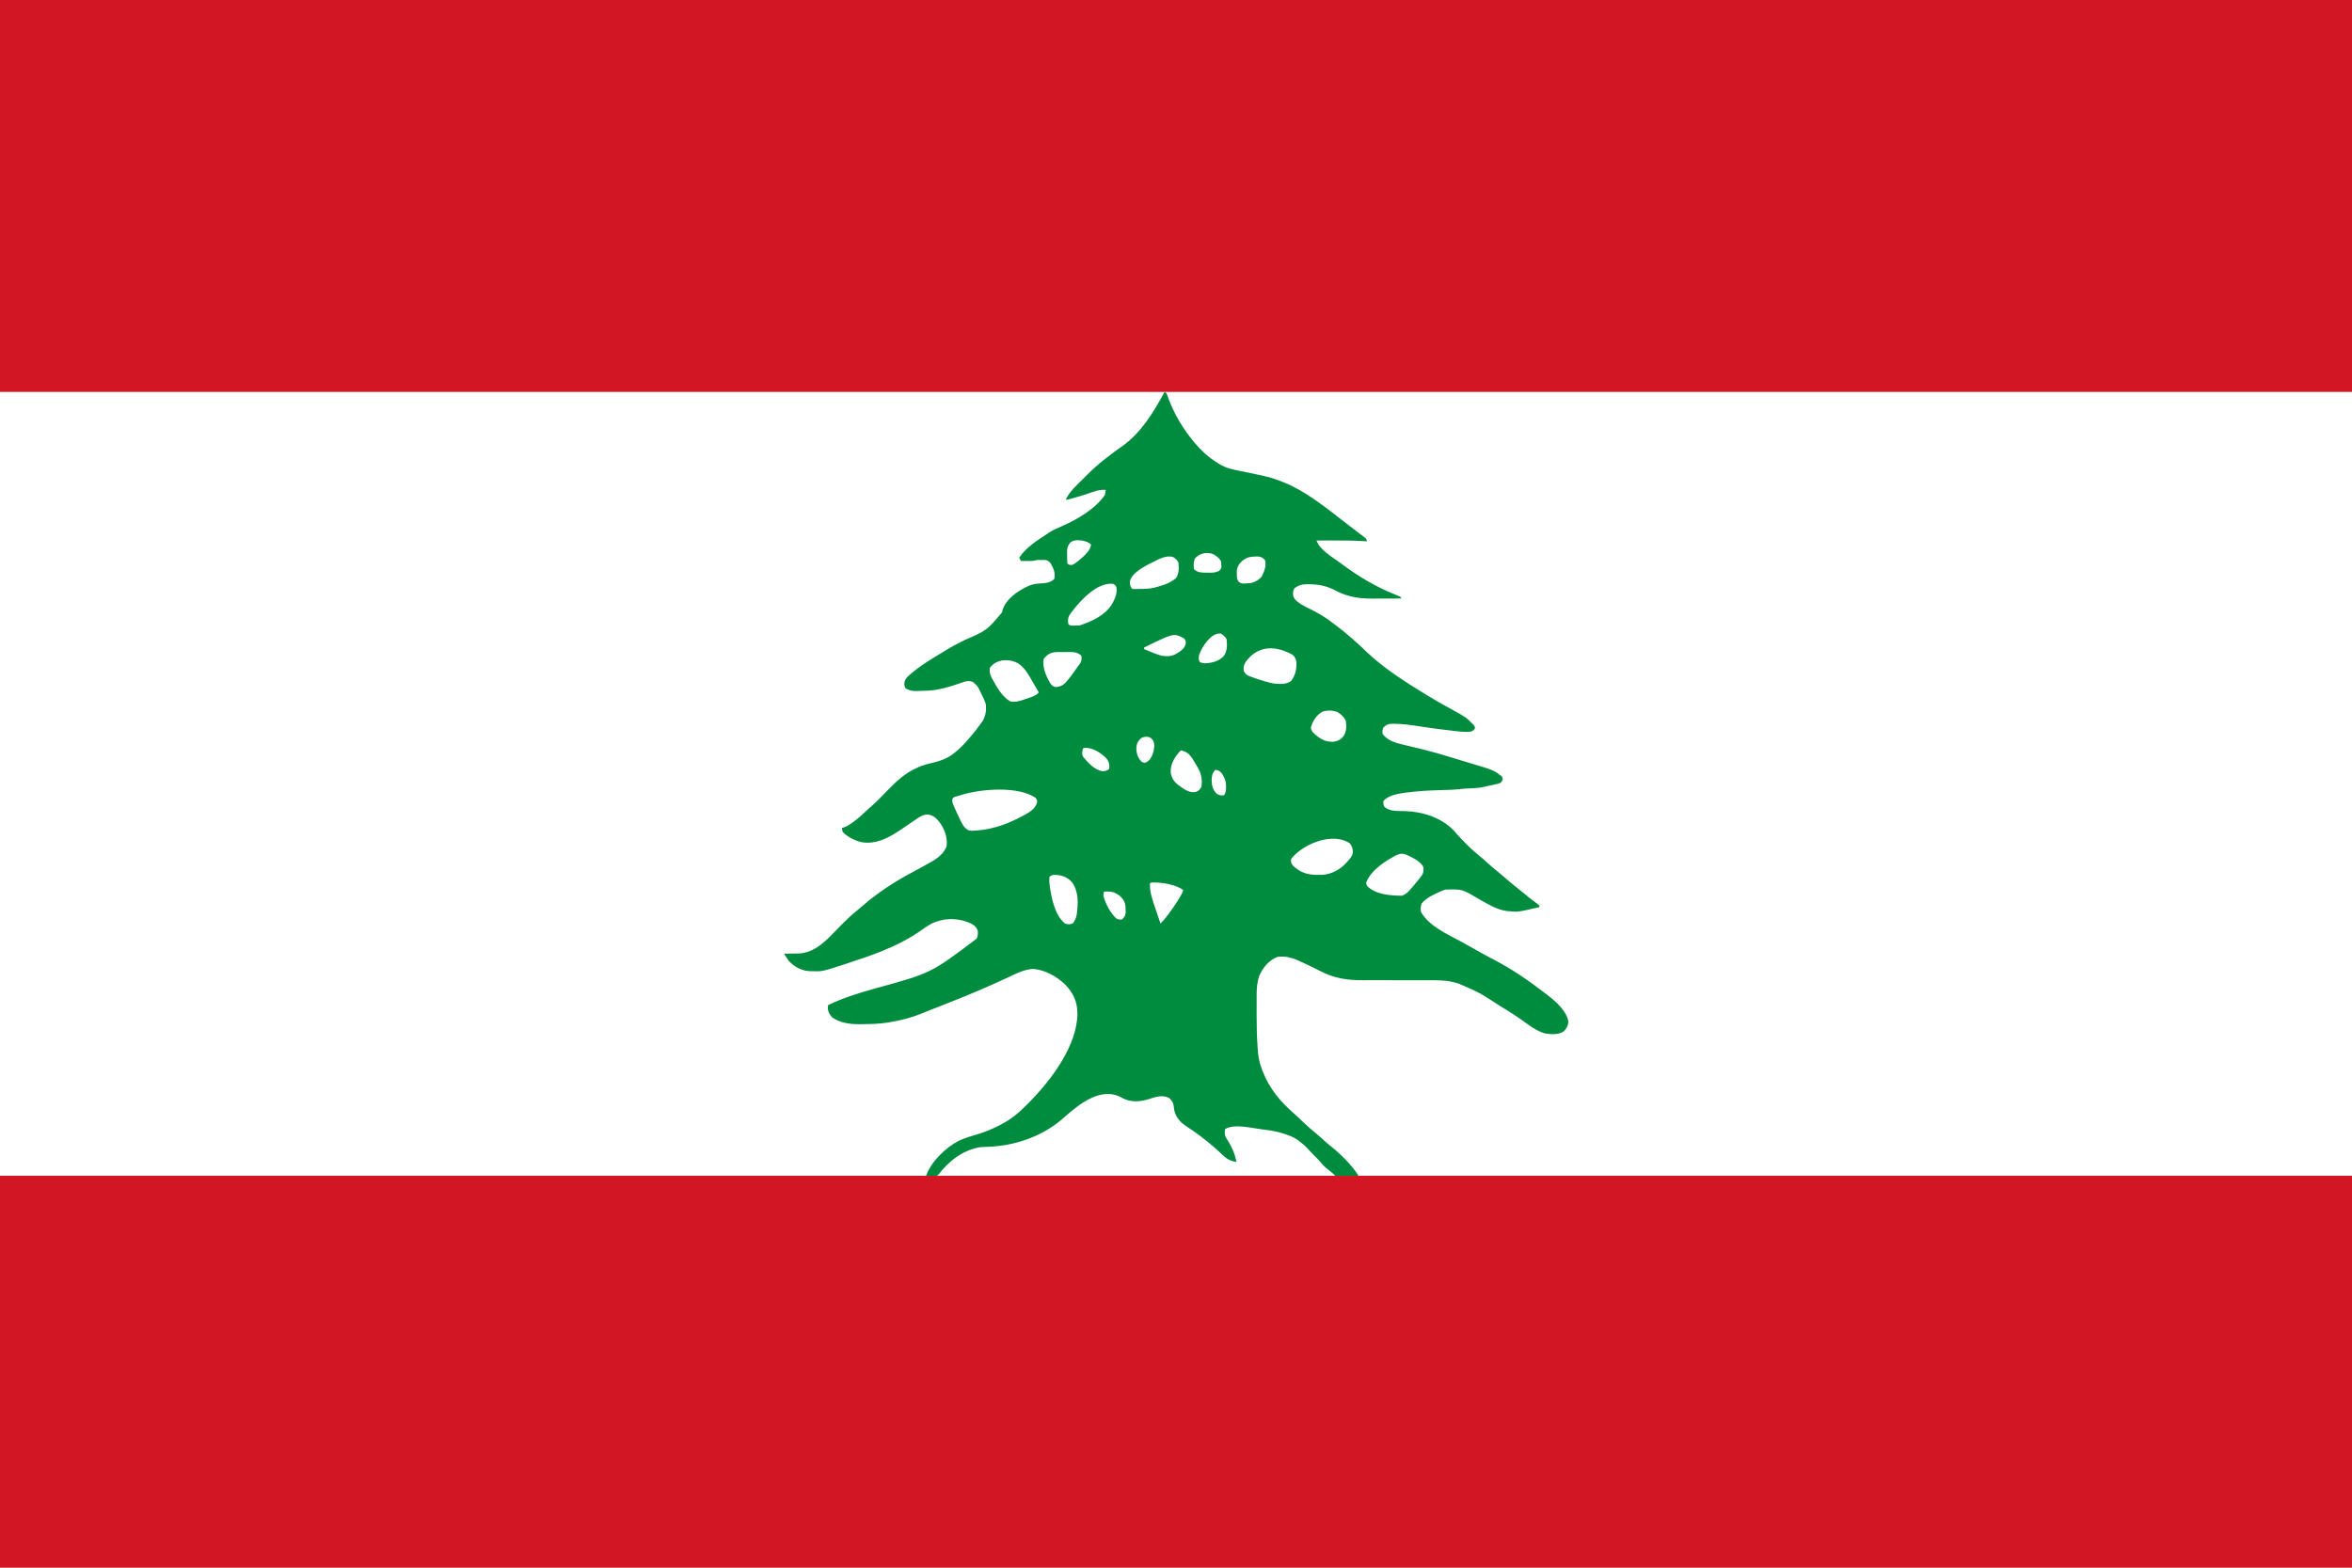
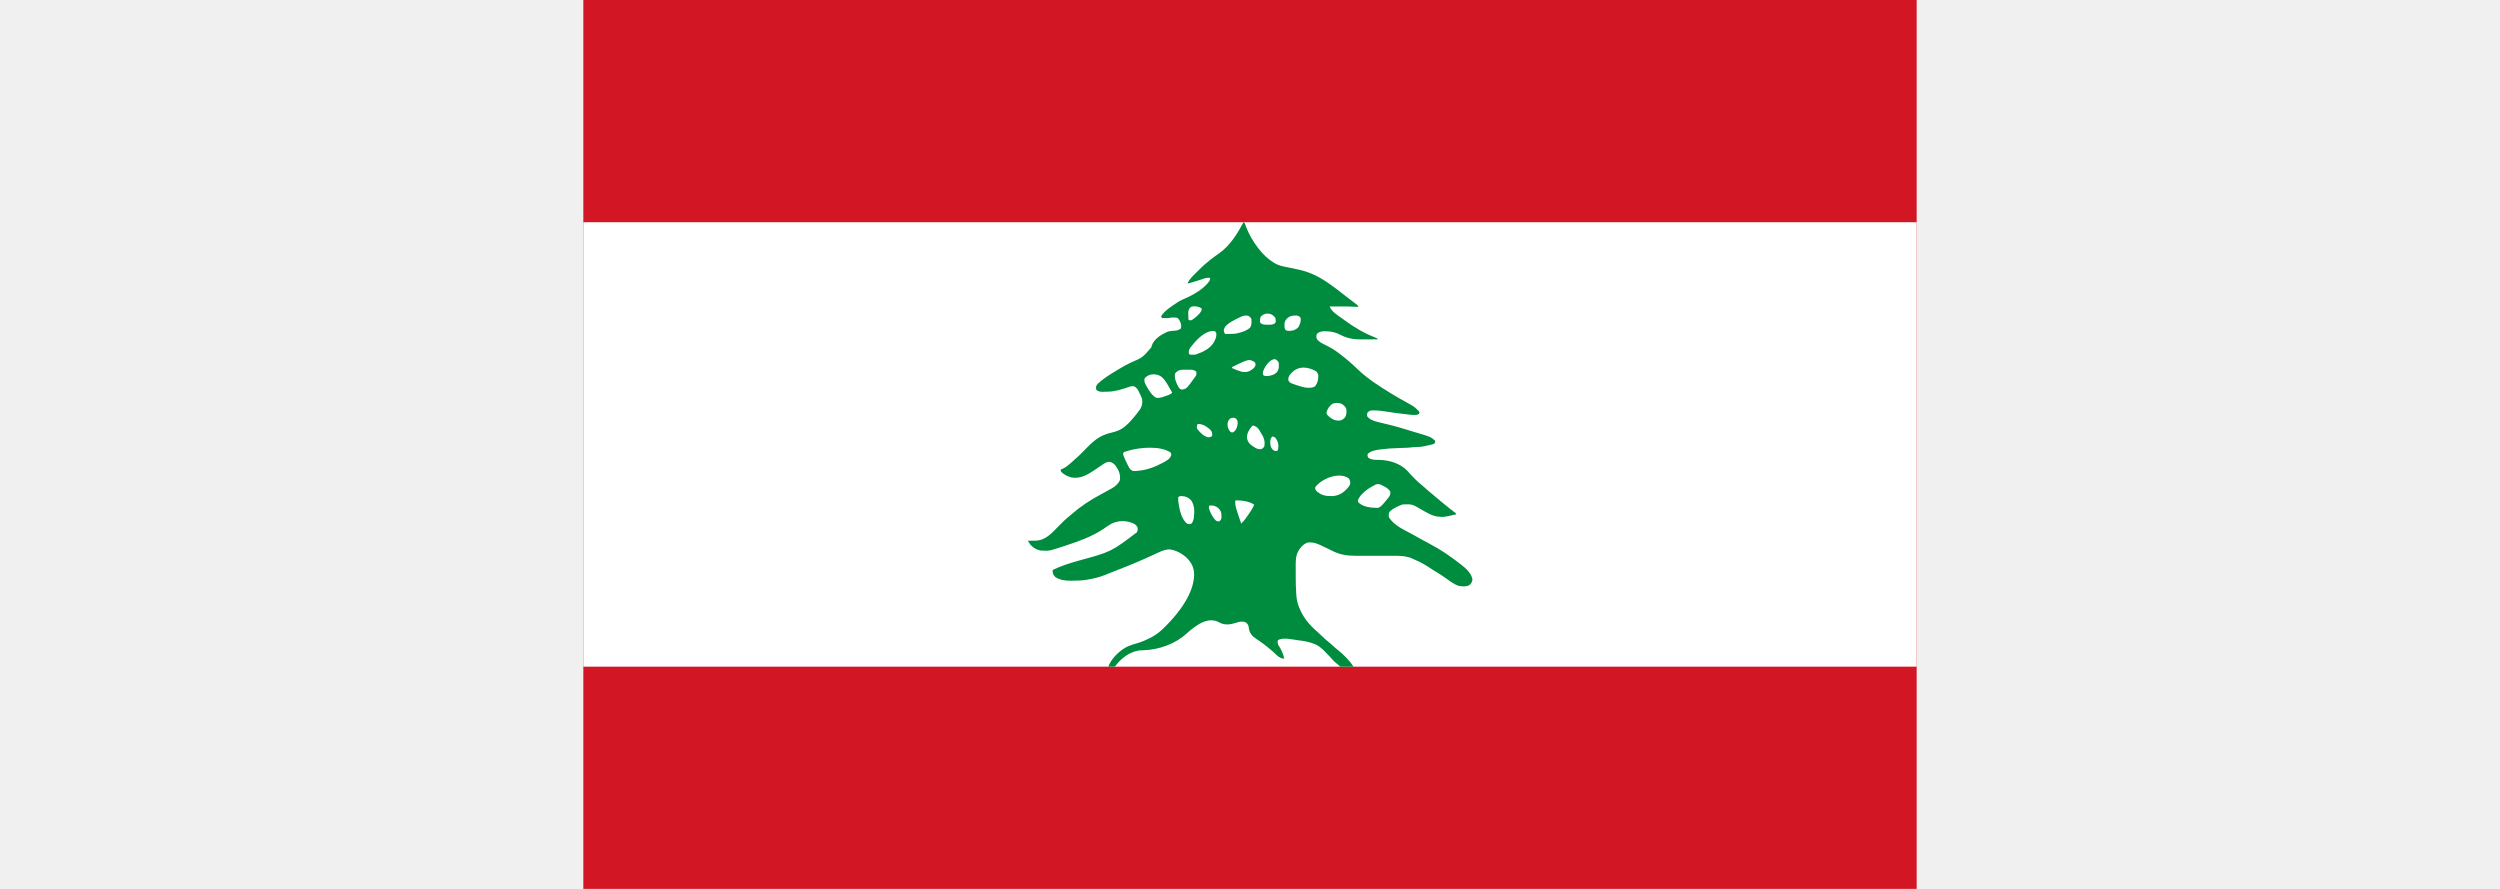
- <svg xmlns="http://www.w3.org/2000/svg" width="2880" height="1920">
+ <svg xmlns="http://www.w3.org/2000/svg" viewBox="0 0 2880 1920" width="90" height="32">
  <path fill="#d31624" d="M0 0h2880v1920H0z" />
  <path fill="#fff" d="M0 480h2880v960H0z" />
  <path fill="#008c3e" d="M1426 480c-13.412 24.696-28.26 49.468-51.5 66.25a258.488 258.488 0 0 0-11.78 8.484l-2.22 1.703a720.346 720.346 0 0 0-6.225 4.778L1352 563c-7.239 5.649-13.934 11.652-20.414 18.14a937.418 937.418 0 0 1-4.83 4.844c-7.764 7.703-17.223 15.927-21.756 26.016 2.262 0 2.263 0 8.73-1.83l2.77-.795a363.19 363.19 0 0 0 21.313-6.75c5.659-2.095 10.123-2.91 16.187-2.625-.268 2.01-.61 4.01-1 6-11.256 16.884-34.148 30.385-52.375 38.25-5.47 2.35-10.766 4.66-15.805 7.863L1282 654c-12.722 8.4-25.305 16.18-34 29l2 4c1.712.02 3.424.037 5.137.049l2.113.014c3.327.04 6.6.205 9.86-.555 2.028-.613 2.028-.613 4.765-.676l3.125-.02c3.086-.09 3.086-.09 6 .188 2.887.93 3.858 1.813 5.703 4.25 3.49 6.206 5.762 11.552 4.297 18.75-4.876 4.876-11.25 5.272-17.813 5.625-6.048.255-10.143 1.267-15.632 3.85-12.188 5.905-25.198 14.933-29.868 28.275L1227 750c-18.72 22.114-18.72 22.114-46.383 34.164-7.794 3.826-15.32 7.879-22.715 12.434a426.328 426.328 0 0 1-6.02 3.664c-13.998 8.286-27.927 17.014-40.007 27.988-3.09 3.238-4.456 5.297-4.563 9.813C1108 842 1108 842 1109 843c4.02 2.427 7.149 3.344 11.857 3.316l2.143-.066c1.533-.033 3.065-.068 4.598-.105 1.467-.052 2.934-.1 4.402-.145 15.97.057 31.572-5.076 46.559-10.23 4.563-1.62 7.686-2.323 12.441-.77 5.915 4.961 5.915 4.961 9.35 11.99l1.463 3.072c1.992 3.917 3.836 7.75 5.187 11.938 1.005 7.567.067 14.458-3.813 21.105l-2.187 3.082c-3.964 5.587-8.216 10.887-12.66 16.098L1186 905c-4.274 5.13-8.694 9.772-13.77 14.125L1170 921c-8.168 7.276-18.344 11.033-28.897 13.432-5.73 1.284-11.153 2.795-16.543 5.16l-2.122.97c-13.891 6.103-25.244 16.653-35.667 27.418-2.296 2.377-4.609 4.739-6.923 7.098l-1.688 1.719c-3.437 3.51-6.882 6.945-10.594 10.168-1.75 1.484-3.486 2.962-5.168 4.525-5.456 5.231-10.918 10.322-17.01 14.817l-1.825 1.318c-3.208 2.34-6.221 4.247-9.973 5.648l-2.59.727c.125 2.188.125 2.188 1 5 5.804 6.118 14.38 10.29 22.5 12.375 18.953 3.383 35.2-6.089 50.332-16.5 4.182-2.89 8.376-5.762 12.615-8.568l2.928-1.932c5.071-3.482 9.335-6.753 15.664-6.836 6.203.722 9.821 3.938 13.77 8.594 6.79 9.082 10.813 19.397 9.191 30.867-3.362 7.865-9.973 13.487-17.205 17.701l-2.67 1.486c-7.29 4.192-14.672 8.2-22.092 12.157-22.145 11.793-42.823 25.354-61.783 41.863-1.075.941-2.16 1.87-3.25 2.793-9.148 7.186-17.204 15.055-25.313 23.375-14.001 14.411-28.197 30.918-49.519 31.42l-3.793.017c-3.655.072-7.308.143-10.963.176L960 1168c1.926 3.055 3.896 6.064 6 9 7.44 7.643 15.628 12.062 26.29 12.459l2.273.041c12.426.343 12.425.344 40.476-8.814l2.086-.686c29.73-9.7 60.759-20.274 86.836-37.875 5.563-3.89 11.074-7.865 17.039-11.125 14.08-6.523 28.817-7.076 43.438-1.875 5.552 2.197 9.94 4.296 12.562 9.875.831 3.763.442 6.895-1 10.5-56.008 42.418-56.008 42.418-125.416 61.355-19.237 5.394-38.588 11.37-56.584 20.145l-.313 3c.05 4.944 1.976 8.422 5.313 12 9.532 6.744 21.427 8.357 32.807 8.367l3.818-.054c10.41-.094 20.755-.238 31.047-1.915L1089 1252c13.455-2.244 26.145-5.31 38.785-10.457a711.2 711.2 0 0 1 12.442-4.984c25.428-9.9 50.858-19.9 75.736-31.127l2.728-1.237c4.437-2.008 8.874-4.017 13.295-6.058 10.412-4.814 21.869-11.215 33.576-11.45 14.402 1.31 28.627 9.37 38.876 19.25 9.656 10.3 14.669 20.557 14.878 34.866-.065 40.28-32.878 82.86-60.035 110.238l-2.656 2.647c-9.07 9.237-18.402 16.871-29.855 22.978l-2.832 1.459c-8.4 4.353-16.732 7.91-25.782 10.648-8.195 2.413-16.508 4.84-24.281 8.415-16.188 8.644-33.624 25.226-39.875 42.812h12.732c.883-.273 1.562-.604 2.18-1.14 12.93-16.854 29.471-30.055 51.088-33.86 3.29-.285 6.574-.361 9.875-.438 34.339-1.366 68.678-13.493 94.164-36.968 18.25-15.987 45.403-37.871 70.586-22.594 10.466 5.374 21.754 4.415 32.629.969l3.309-1.094c7.26-2.316 13.884-3.588 20.937-.188 3.908 3.615 5.512 6.216 5.875 11.5.69 7.686 4.063 13.722 9.688 18.938 4.357 3.602 9.024 6.67 13.761 9.746 5.609 3.76 10.886 7.938 16.176 12.129l2.773 2.18c6.049 4.842 11.734 9.989 17.282 15.392 5.124 4.894 9.771 7.574 16.945 8.428-1.978-11.065-6.684-20.301-12.727-29.68-2.02-3.682-1.681-6.171-1.273-10.32 10.771-7.18 32.986-1.306 45.375.188l2.574.296c10.588 1.241 19.921 3.165 28.461 6.514 5.886 1.91 11.353 4.69 15.96 8.795 4.076 3.071 7.989 6.725 11.782 11.14 2.756 3.083 5.717 5.947 8.664 8.844 1.989 2.024 3.808 4.106 5.621 6.285 3.368 3.944 7.22 7.031 11.329 10.176 2.214 1.746 2.261 1.791 5.181 4.711.12.036.382.017.504.051H1663v-1c-8.747-12.806-19.783-24.12-31.813-33.875-2.71-2.131-5.348-4.27-7.917-6.57-3.552-3.276-7.064-6.571-10.81-9.625-5.991-4.761-11.596-9.788-17.148-15.055-3.428-3.274-6.832-6.567-10.384-9.707-17.113-14.844-30.41-30.735-38.803-52.133L1545 1309c-2.98-7.627-4.23-14.95-4.857-23.072l-.24-3.479c-.902-12.936-1.184-25.834-1.176-38.799.012-3.958.025-7.916.011-11.875-.01-2.653-.01-5.307-.01-7.96l.006-3.795c-.03-8.64.436-16.232 3.055-24.516 4.41-10.243 11.678-19.244 22.211-23.504 9.197-1.363 17.116.589 25.541 4.309l2.084.941a368.93 368.93 0 0 1 15.563 7.328c1.236.62 2.475 1.238 3.714 1.854 1.889.937 3.776 1.874 5.66 2.818 17.241 8.88 32.462 11.252 51.708 11.254 4.59-.02 9.178-.037 13.77-.022 8.455.031 16.91.03 25.366.02 9.214-.011 18.428-.021 27.64.008 4.002.014 8.002.021 12.003.004 12.626-.057 24.632-.177 36.814 3.426L1787 1205c24.998 10.922 24.998 10.922 47.996 25.875 2.4 1.501 4.8 3 7.211 4.48 6.926 4.233 13.733 8.545 20.344 13.258 8.919 6.387 18.173 13.755 28.812 16.961 7.412 1.197 16.773 2.101 23.074-2.262 3.805-3.432 5.256-6.537 6.126-11.562-1.993-13.283-14.782-24.584-24.84-32.418L1894 1218c-20.547-15.98-42.237-31.011-65.375-43a554.773 554.773 0 0 1-20.625-11.188c-5.715-3.256-11.43-6.508-17.193-9.681-17.606-9.677-40.277-19.015-50.807-37.131-.726-3.457-.348-6.782.625-10.188 3.285-4.33 7.867-7.305 12.576-9.894l1.861-.98c4.826-2.544 9.62-4.723 14.813-6.438 20.505-.546 20.505-.546 38.875 10.375 11.329 6.23 23.559 14.368 36.629 15.941l2.621.184c10.556 1.078 10.556 1.078 37-5v-2l-1.473-1.283a230.43 230.43 0 0 1-12.41-9.46c-1.37-1.122-2.741-2.244-4.113-3.364l-2.113-1.725a672.04 672.04 0 0 0-6.657-5.367c-4.82-3.807-9.519-7.73-14.171-11.738-3.314-2.86-6.63-5.708-10.016-8.481-4.638-3.744-9.158-7.547-13.547-11.582-2.63-2.425-5.248-4.798-8.04-7.035-5.296-4.153-10.165-8.531-14.948-13.266l-2.262-2.262c-4.132-4.127-8.172-8.293-12-12.706A606.15 606.15 0 0 0 1780 1017c-15.558-15.933-38.078-22.945-59.875-23.625-8.373-.14-18.573.663-25.125-5.375-1.248-3.405-1.248-3.405-1-7 5.19-6.265 15.389-8.388 23.094-9.672l3.093-.453c21.763-2.41 21.762-2.41 43.66-3.174l3.104-.105c1.978-.068 3.957-.136 5.936-.201 4.847-.14 9.646-.285 14.459-.905 2.043-.274 4.092-.52 6.148-.664l2.092-.072 2.363-.096c6.536-.26 12.992-.467 19.375-1.998 1.556-.384 3.116-.751 4.686-1.078 1.53-.312 3.059-.63 4.586-.955l2.341-.502A68.242 68.242 0 0 0 1837 959c2.066-1.883 2.066-1.883 3-4 .004-2.04.004-2.04-1-4-9.688-7.673-9.688-7.673-37.234-15.883a829.314 829.314 0 0 1-6.182-1.855c-4.83-1.483-9.662-2.96-14.498-4.422L1775 927c-10.621-3.266-21.257-6.353-32.05-8.996l-2.934-.715c-4.965-1.216-9.928-2.436-14.903-3.611-1.91-.451-3.82-.908-5.728-1.37l-2.725-.66c-8.846-2.028-17.98-5.137-23.66-12.648-.377-3.204-.444-5.111 1-8 3.477-3.598 6.187-4.518 11.174-4.605l2.514.043c10.301.091 20.373 1.56 30.529 3.148 10.935 1.717 21.863 3.237 32.865 4.465l2.355.261c9.022 1.037 18.5 2.73 27.563 1.688 2.521-1.017 3.684-1.432 5.016-3.824-.016-2.176-.016-2.176-1.72-4.508l-2.546-2.48c-6.707-6.718-6.708-6.718-25.844-17.323-9.786-5.394-19.531-10.834-29.039-16.709L1745 850c-24.374-14.949-49.572-30.88-70.445-50.55-12.52-12.003-25.429-23.63-39.32-34.032-1.08-.804-2.159-1.61-3.235-2.418-8.485-6.647-17.163-11.778-26.813-16.625-4.142-2.005-8.228-4.024-12.187-6.375-4.106-2.989-8.459-5.6-9.621-10.746-.172-3.398-.266-6.039 1.793-8.86 5.05-3.851 9.251-4.783 15.467-4.863l2.861.032c12.09.102 21.437 2.22 32.25 7.875 4.632 2.422 9.09 4.305 14.105 5.785l2.332.652c9.126 2.602 18.304 3.24 27.768 3.238l2.744-.015c2.977-.005 5.953-.01 8.93-.022 2.059-.009 4.117-.016 6.176-.021 6.065-.012 12.13-.03 18.195-.055-1.1-2.198-1.1-2.197-6.877-4.51-23.324-9.237-45.249-22.137-65.33-37.146L1642 690c-10.03-7.448-25.544-15.972-30-28a6878.164 6878.164 0 0 1 20.313-.063c12.806-.057 25.541.07 38.328.846L1674 663c-1-3-.999-3-2.559-4.467l-2.02-1.537-2.247-1.728-2.424-1.83c-2.485-1.904-4.97-3.806-7.463-5.7a1137.21 1137.21 0 0 1-5.74-4.39L1648.5 641a930.923 930.923 0 0 1-8.53-6.594c-10.062-7.924-20.18-15.711-30.77-22.922L1607 610c-11.196-7.57-22.39-14.147-34.951-19.19L1570 590c-6.463-2.587-12.912-4.816-19.693-6.422l-2.06-.476a587.316 587.316 0 0 0-16.259-3.555c-2.366-.48-4.732-.964-7.097-1.45-1.589-.325-3.177-.65-4.766-.972-9.599-1.88-18.435-3.526-26.91-8.68L1491 567c-12.635-7.662-22.654-17.561-31.797-29.121L1457 535c-10.708-13.875-19.234-28.828-25.563-45.188l-.976-2.628-.902-2.414c-.956-2.648-.999-3.49-3.559-4.77zm-106.56 181.637c1.754.003 3.585.187 5.56.363 4.239.968 7.888 1.888 11 5-.785 7.786-9.224 14.522-14.793 19.266-7.471 5.871-7.471 5.871-11.582 5.547C1308 691 1308 691 1307 690c-.307-3.22-.278-6.455-.313-9.688l-.087-2.724c-.055-5.714.486-9.11 4.4-13.588 2.806-1.87 5.516-2.368 8.44-2.363zm158.472 15.629c2.9-.009 5.874.635 8.791 1.98 3.564 2.305 5.927 4.198 8.297 7.754.406 2.34.406 2.34.5 4.938l.156 2.59c-.654 2.472-.656 2.472-3.058 4.765-4.721 2.24-8.51 2.225-13.66 2.082l-2.682-.004c-5.593-.075-10.114-.23-14.256-4.371-.605-4.441-.493-8.665 1.063-12.875 4.054-4.446 9.314-6.843 14.85-6.86zm62.713 4.273c3.998.546 5.628 1.54 8.375 4.461 2.052 6.435-1.063 14.29-4 20-3.214 4.039-7.99 6.841-13 8-11.292 1.132-11.292 1.132-15.363-1.566-2.26-3.361-2.17-5.785-2.137-9.809l-.031-3.898c.757-5.324 3.308-9.111 7.468-12.477 5.009-3.68 8.859-4.558 15.063-4.625l3.625-.086zm-108.51.018c1.256.029 2.547.17 3.885.443 3.107 1.719 5.387 3.774 7 7 .529 6.704.911 13.3-3 19-7.123 5.968-15.102 8.764-24 11l-2.344.684c-5.975 1.525-12.023 1.553-18.156 1.629l-2.72.054-2.561-.004-2.315.01L1386 721c-2.073-3.11-2.612-5.035-2.496-8.754 1.667-7.547 8.616-12.33 14.633-16.437 4.942-3.122 10.104-5.706 15.363-8.246l3.223-1.64c5.167-2.507 9.951-4.491 15.392-4.366zm-70.87 33.338c.584.015 1.17.05 1.755.105 2.5 1.5 2.5 1.5 4 4 1.455 7.859-2.114 15.28-6 22-9.279 13.34-23.953 19.984-39 25-2.018.12-4.04.175-6.063.188l-3.222.042C1310 766 1310 766 1308 764c-.775-6.051.141-9.118 3.809-13.936l1.629-2.001 1.662-2.116c10.388-13.029 28.023-31.53 46.144-31.052zm132.109 60.974c.549 0 1.097.043 1.646.131 2.923 1.831 5.433 3.866 7 7 .657 7.608.947 14.802-4 21-5.745 5.948-14.378 8.03-22.438 8.375-3.562-.375-3.562-.375-6.124-1.313-2.057-2.95-1.802-4.984-1.231-8.472 2.872-9.38 13.977-26.736 25.146-26.72zm-54.743 1.86c3.758.066 6.693 1.684 11.389 4.271 2 3 2 3 1.938 6.375-1.7 6.571-6.654 9.278-12.168 12.61-5.499 3.155-11.595 3.059-17.77 2.015-7.198-2.093-14.122-5.039-21-8v-2c22.799-11.187 31.348-15.383 37.611-15.271zm116.553 16.279c8.655-.128 17.825 2.649 26.996 7.55 3.377 2.647 4.667 5.37 5.344 9.57.15 8.845-1.204 15.635-6.504 22.872-6.04 4.627-14.694 3.904-22 3-6.132-1.188-12.075-3.047-18-5l-3.41-1.117c-11.28-3.917-11.28-3.917-14.59-8.883-.747-4.667-.004-7.521 2.438-11.438 8.324-11.424 18.599-16.39 29.726-16.554zm-256.709 4.582 3.983.035 3.97-.035 3.838.012 3.49.01c3.844.456 7.452 1.576 10.264 4.388.78 3.99.576 5.997-1.469 9.559-19.451 27.21-19.452 27.21-29.406 28.941-3.553-.569-4.788-1.588-6.898-4.46-5.369-8.925-9.99-19.444-8.227-30.04 4.394-5.9 9.354-8.377 16.621-8.398l3.834-.012zm-66.635 9.96c5.253.007 10.548 1.388 14.946 3.93 8.117 5.52 12.36 13.234 17.132 21.592a568.922 568.922 0 0 0 3.23 5.569c1.633 2.782 3.256 5.568 4.872 8.359-3.946 4.73-10.382 6.016-16 8l-2.762.988c-5.296 1.755-10.689 3.364-16.238 2.012-9.75-5.533-16.259-17.235-21.563-26.813l-1.05-1.847c-2.26-4.26-2.88-7.552-2.387-12.34 4.558-6.533 12.143-9.459 19.82-9.45zm396.504 61.735c3.307.059 6.601.685 9.453 1.848 4.471 2.842 8.122 5.933 10.223 10.867.861 6.42.78 12.645-2.625 18.309-3.396 4.177-6.937 6.32-12.281 7.132-9.836.385-15.158-2.65-22.594-8.754-4.356-4.1-4.356-4.1-5.375-8.25 2.116-8.31 6.37-14.878 13.676-19.601 2.899-1.102 6.217-1.61 9.523-1.55zm-224.861 32.055c.783-.009 1.612.038 2.517.12 2.918.78 4.3 2.102 6.02 4.54 2.619 5.237 1.103 11.452-.625 16.75-1.964 4.94-3.739 7.6-8.375 10.25-2.625.125-2.625.125-5-1-4.52-4.649-6.302-9.39-6.563-15.813.112-5.646 1.376-8.864 5.422-12.812 2.322-1.49 4.255-2.01 6.604-2.035zm-73.764 13.469c9.225.535 17.731 5.969 24.301 12.191 2.977 3.413 4.229 5.793 4.438 10.25L1358 942c-3.083 2.055-4.943 2.605-8.625 2.504-9.611-2.04-17.513-10.705-23.438-18.067-1.315-3.42-.748-5.92.063-9.437 1-1 1-1 3.7-1.191zM1446 919c6.835 1.474 9.957 4.082 14.063 9.945A407.594 407.594 0 0 1 1466 939l1.625 2.8c3.691 7.079 4.791 14.29 3.375 22.2-2.17 3.349-3.19 4.73-7 6-8.313 1.415-14.634-3.967-21.188-8.52-5.153-4.032-8.113-8.536-9.261-15.015-.62-9.572 3.757-17.55 9.824-24.715L1446 919zm42 24c3.76.104 4.93.93 7.625 3.625 5.333 7.133 6.3 13.562 5.375 22.375-1.02 2.867-1.02 2.867-2 5-4.012.478-5.716.179-9.188-2-4.913-4.617-5.973-10.07-6.187-16.625.125-4.74.876-8.876 4.375-12.375zm-263.57 24.047c16.468.067 32.631 2.788 43.57 9.953 2 3 2 3 1.938 5.813-2.468 8.387-9.701 12.07-16.93 16.1-17.603 9.543-35.9 16.56-56.008 18.087l-3.156.285c-6.888.361-6.888.361-10.903-2.351-3.295-2.974-5.09-6.322-6.941-10.309l-1.008-2.102c-9.082-19.211-9.082-19.21-8.902-23.843.91-1.68.91-1.68 2.73-2.657l2.305-.648 2.258-.664L1176 974l3.023-.984c12.164-3.45 28.938-6.036 45.407-5.97zm407.826 60.174c7.566-.03 14.76 1.7 20.744 5.779 2.91 3.924 3.651 6.876 3.477 11.668-.887 4.337-3.537 7.15-6.477 10.332l-1.605 1.844c-7.652 8.287-18.122 14.005-29.48 14.59a212.42 212.42 0 0 1-5.29.004l-2.8-.026c-11.326-.28-19.538-3.562-27.825-11.412-2.164-3.246-2.525-4.234-2-8 10.159-13.15 31.92-24.706 51.256-24.78zm84.443 18.404c1.866.04 3.733.545 6.043 1.453 6.853 3.174 16.728 7.862 20.258 14.922.578 5.854-.474 8.513-4.125 13.063l-1.318 1.648c-13.936 16.98-13.936 16.978-20.557 20.289-14.333-.093-31.859-1.247-42.625-11.5-1.375-2.5-1.375-2.5-1.375-4.938 5.803-14.87 23.888-26.652 37.66-33.59 2.308-.959 4.173-1.386 6.04-1.347zm-424.199 25.938c7.977.152 14.307 2.786 19.875 8.562 8.602 11.534 7.906 26.082 6.117 39.758-.946 4.426-1.901 7.379-4.742 10.93-3.869 1.67-5.746 1.522-9.75.187-13.007-10.443-16.973-33.314-19-49-.178-2.729-.15-5.254 0-8 2.609-2.609 3.862-2.358 7.5-2.438zm118.586 9.218c.676-.013 1.407.038 2.226.032 11.708.165 25.785 2.585 35.688 9.187-1.58 4.444-3.879 8.336-6.375 12.313l-1.31 2.093c-3.358 5.273-6.943 10.342-10.69 15.344l-1.514 2.022c-2.519 3.307-5.07 6.374-8.111 9.228-12.612-36.77-12.612-36.77-13-49 .984-.984 1.96-1.194 3.086-1.219zm-55.03 11.014c5.56.005 9.956 1.397 14.944 5.205 4.666 4.392 6.738 7.636 7.238 14.059l.074 3.379.114 3.37c-.518 3.879-1.634 5.495-4.426 8.192-3.313.375-3.313.375-7-1-7.515-6.965-13.273-18.229-16-28 .375-2.875.375-2.875 1-5a43.028 43.028 0 0 1 4.057-.205z" />
</svg>
